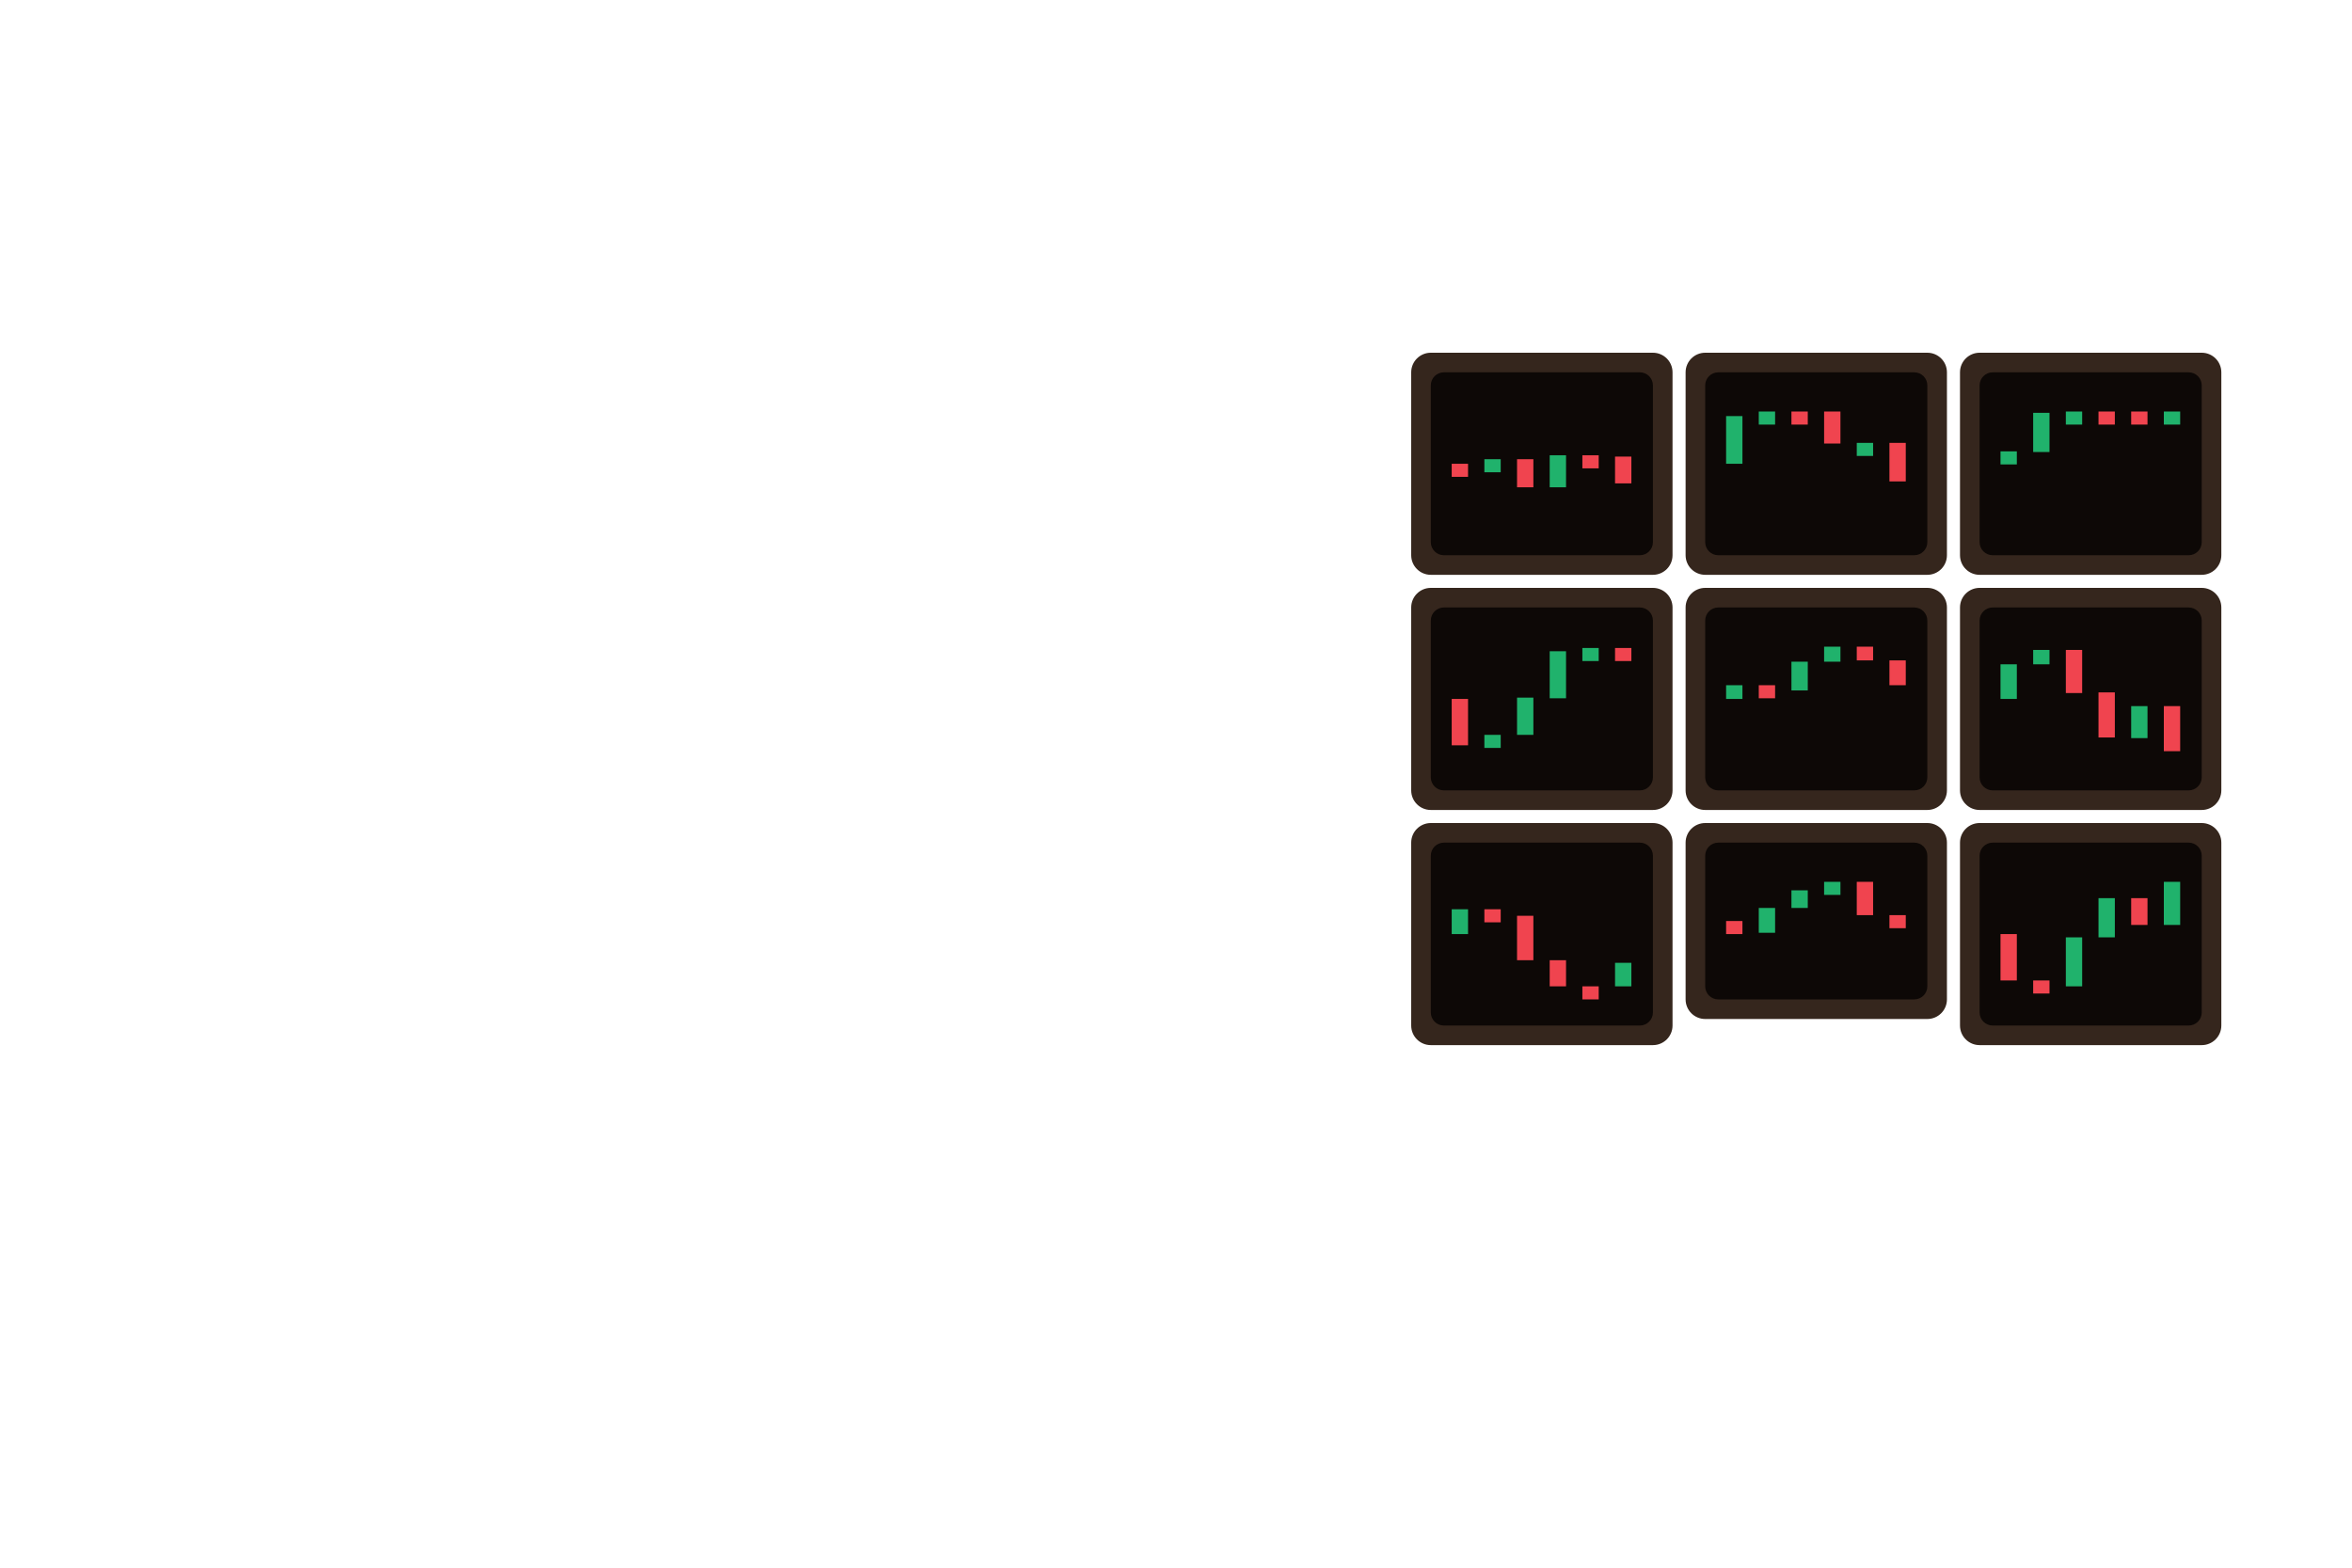
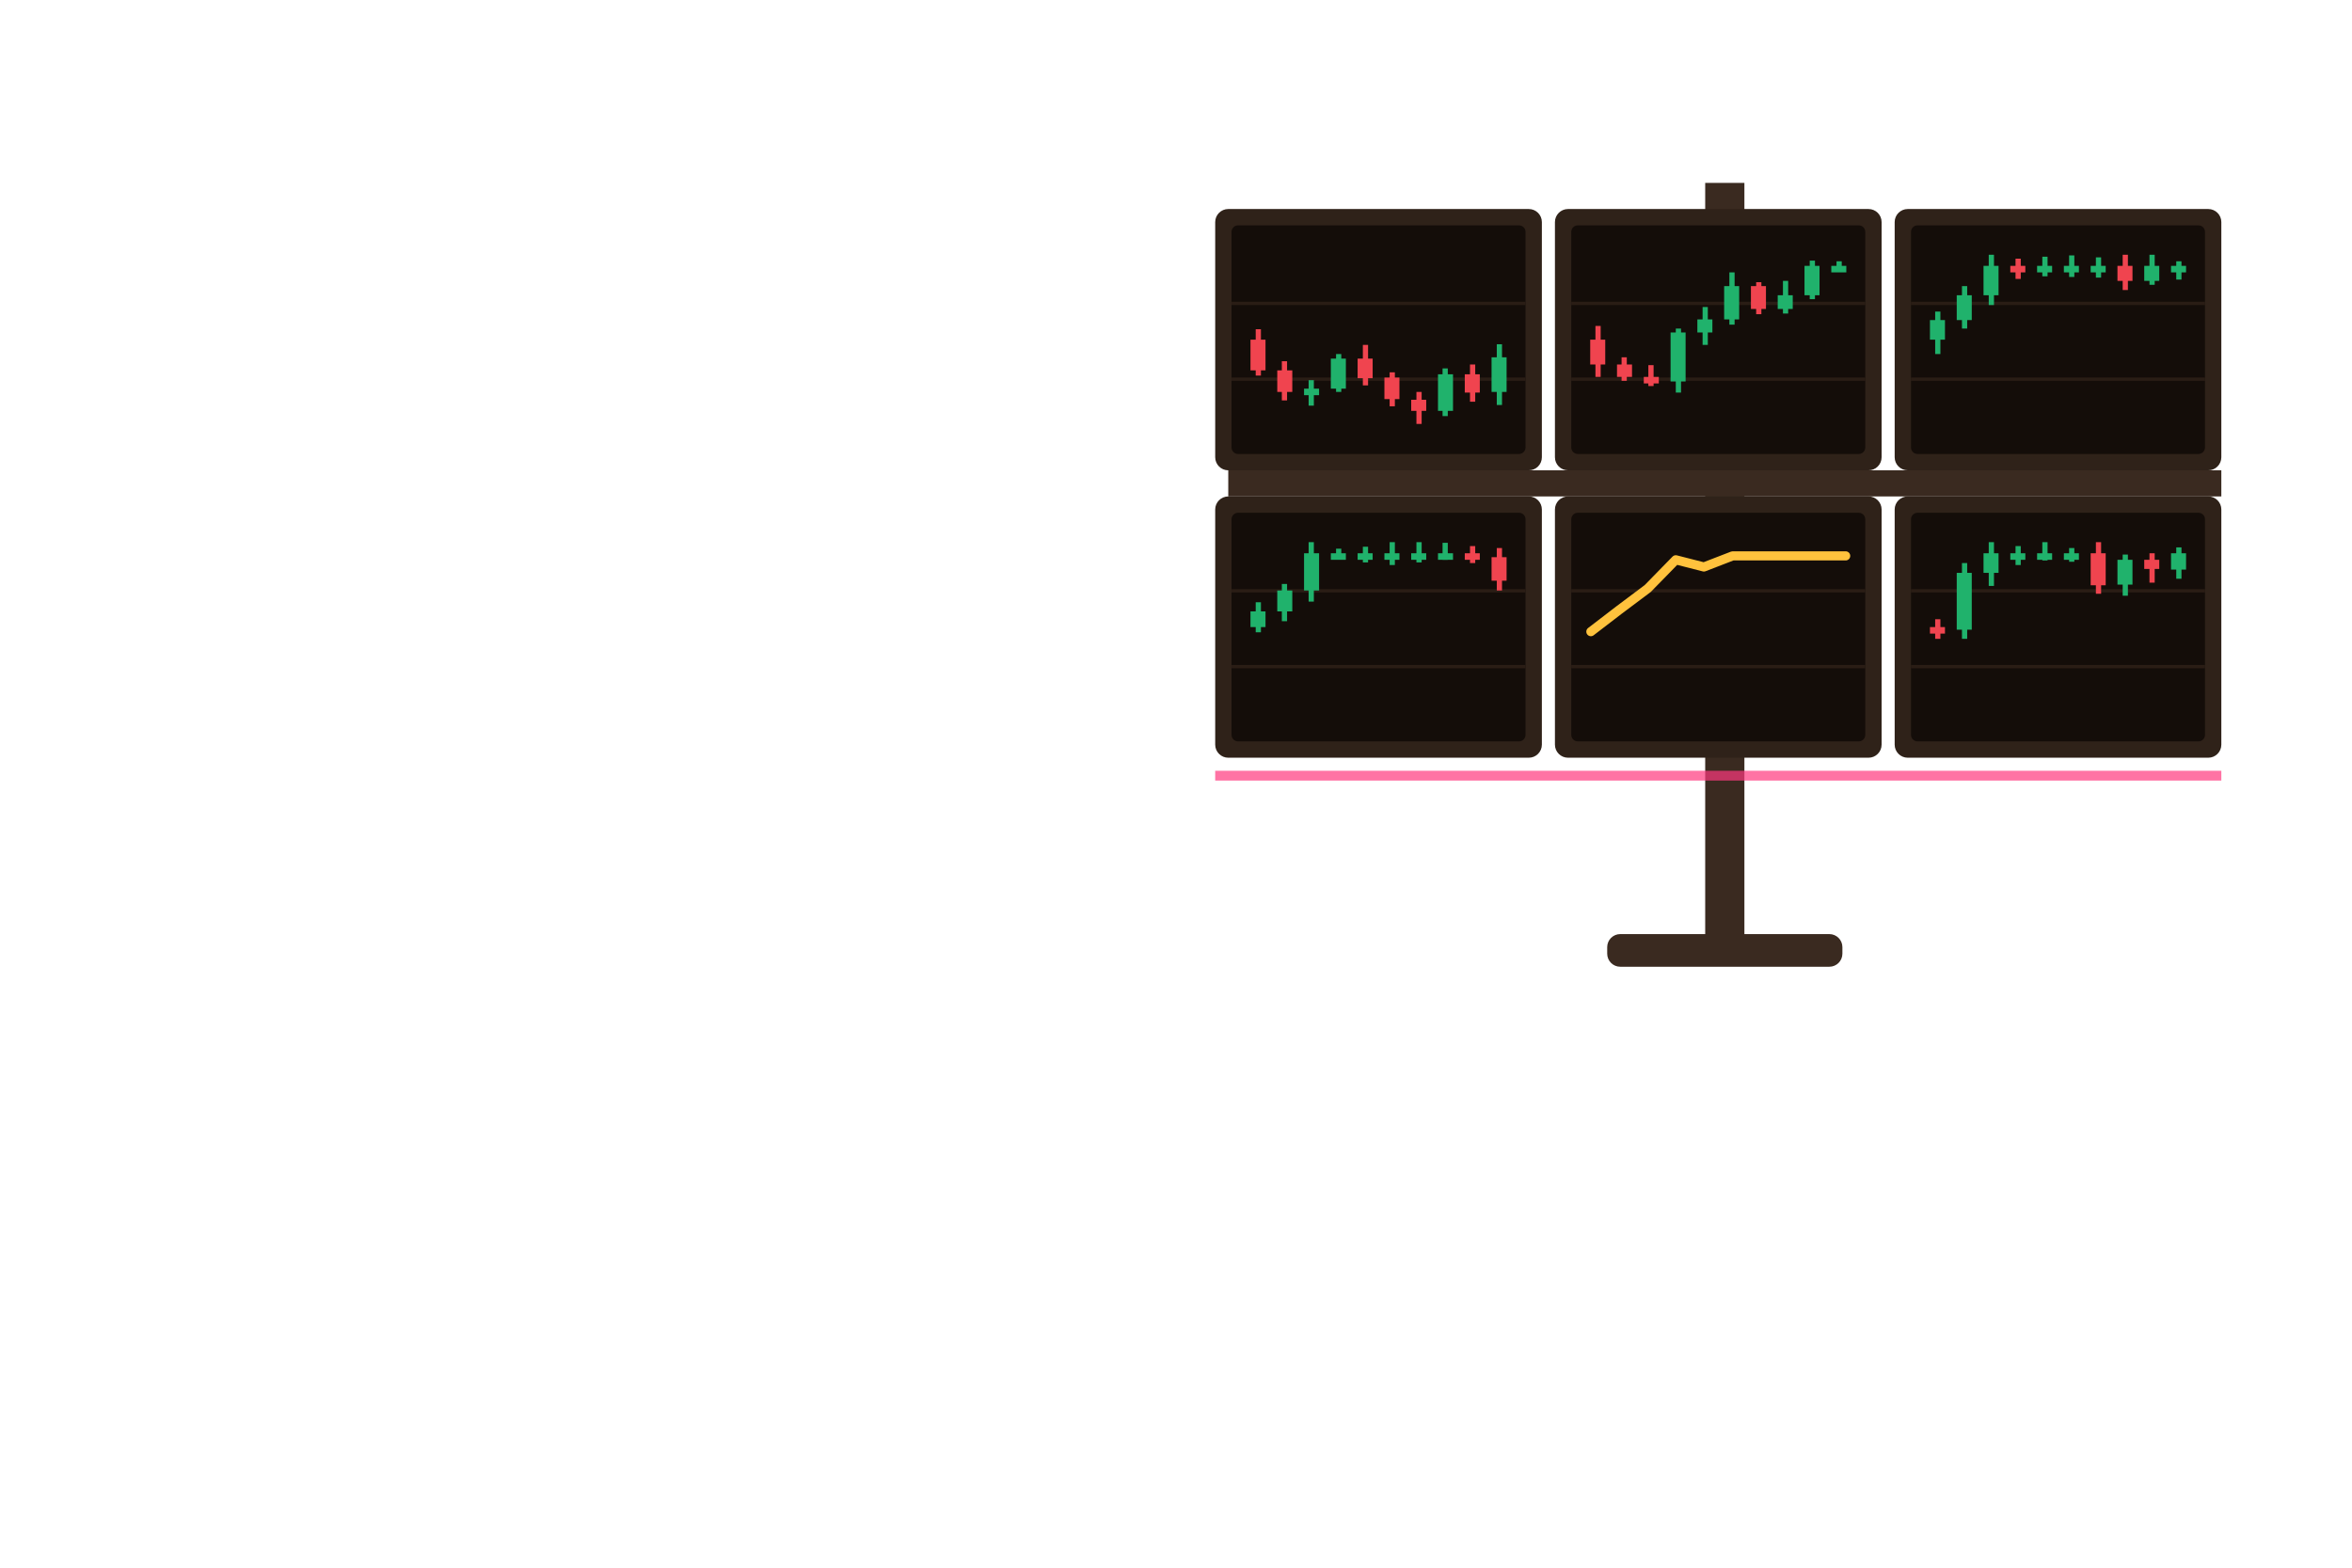
<svg xmlns="http://www.w3.org/2000/svg" viewBox="0 0 360 240">
-   <rect x="216" y="54" width="40" height="34" rx="3" fill="#35261d" />
+   <rect x="261" y="28" width="6" height="118" fill="#3a2a20" />
+   <rect x="246" y="143" width="36" height="5" rx="2" fill="#3a2a20" />
+   <rect x="188" y="72" width="152" height="4" fill="#3a2a20" />
+   <rect x="186" y="32" width="50" height="40" rx="2" fill="#2f2219" />
+   <rect x="188.5" y="34.5" width="45" height="35" rx="1" fill="#140d09" />
+   <rect x="238" y="32" width="50" height="40" rx="2" fill="#2f2219" />
+   <rect x="240.5" y="34.5" width="45" height="35" rx="1" fill="#140d09" />
+   <rect x="290" y="32" width="50" height="40" rx="2" fill="#2f2219" />
+   <rect x="292.5" y="34.5" width="45" height="35" rx="1" fill="#140d09" />
+   <rect x="186" y="76" width="50" height="40" rx="2" fill="#2f2219" />
+   <rect x="188.5" y="78.5" width="45" height="35" rx="1" fill="#140d09" />
+   <rect x="238" y="76" width="50" height="40" rx="2" fill="#2f2219" />
+   <rect x="240.5" y="78.5" width="45" height="35" rx="1" fill="#140d09" />
+   <rect x="290" y="76" width="50" height="40" rx="2" fill="#2f2219" />
+   <rect x="292.5" y="78.5" width="45" height="35" rx="1" fill="#140d09" />
  <g id="screen">
-     <rect x="219" y="57" width="34" height="28" rx="2" fill="#0d0806" />
-     <rect x="222.2" y="71.0" width="2.5" height="2.0" fill="#f0444f" />
-     <rect x="227.2" y="70.3" width="2.5" height="2.0" fill="#20b26c" />
-     <rect x="232.2" y="70.3" width="2.5" height="4.3" fill="#f0444f" />
-     <rect x="237.2" y="69.7" width="2.5" height="4.9" fill="#20b26c" />
-     <rect x="242.2" y="69.7" width="2.5" height="2.0" fill="#f0444f" />
-     <rect x="247.2" y="69.9" width="2.5" height="4.1" fill="#f0444f" />
+     <rect x="188.5" y="46.2" width="45" height="0.5" fill="#2a1d15" />
+     <rect x="188.5" y="57.8" width="45" height="0.5" fill="#2a1d15" />
+     <rect x="192.2" y="50.4" width="0.8" height="7.1" fill="#f0444f" />
+     <rect x="191.4" y="52.0" width="2.3" height="4.7" fill="#f0444f" />
+     <rect x="196.2" y="55.3" width="0.8" height="6.0" fill="#f0444f" />
+     <rect x="195.5" y="56.7" width="2.3" height="3.3" fill="#f0444f" />
+     <rect x="200.3" y="58.2" width="0.8" height="3.9" fill="#20b26c" />
+     <rect x="199.6" y="59.5" width="2.3" height="1.0" fill="#20b26c" />
+     <rect x="204.5" y="54.2" width="0.8" height="5.8" fill="#20b26c" />
+     <rect x="203.7" y="54.9" width="2.3" height="4.6" fill="#20b26c" />
+     <rect x="208.6" y="52.8" width="0.8" height="6.2" fill="#f0444f" />
+     <rect x="207.8" y="54.9" width="2.3" height="3.0" fill="#f0444f" />
+     <rect x="212.7" y="57.0" width="0.8" height="5.2" fill="#f0444f" />
+     <rect x="211.9" y="57.8" width="2.3" height="3.3" fill="#f0444f" />
+     <rect x="216.8" y="60.0" width="0.8" height="4.9" fill="#f0444f" />
+     <rect x="216.0" y="61.2" width="2.3" height="1.7" fill="#f0444f" />
+     <rect x="220.8" y="56.4" width="0.8" height="7.3" fill="#20b26c" />
+     <rect x="220.1" y="57.3" width="2.3" height="5.6" fill="#20b26c" />
+     <rect x="225.0" y="55.8" width="0.8" height="5.7" fill="#f0444f" />
+     <rect x="224.2" y="57.3" width="2.3" height="2.8" fill="#f0444f" />
+     <rect x="229.1" y="52.7" width="0.8" height="9.3" fill="#20b26c" />
+     <rect x="228.3" y="54.7" width="2.3" height="5.3" fill="#20b26c" />
+     <rect x="240.5" y="46.2" width="45" height="0.5" fill="#2a1d15" />
+     <rect x="240.5" y="57.8" width="45" height="0.5" fill="#2a1d15" />
+     <rect x="244.2" y="49.9" width="0.8" height="7.8" fill="#f0444f" />
+     <rect x="243.4" y="52.0" width="2.3" height="3.8" fill="#f0444f" />
+     <rect x="248.2" y="54.7" width="0.8" height="3.6" fill="#f0444f" />
+     <rect x="247.5" y="55.8" width="2.3" height="1.9" fill="#f0444f" />
+     <rect x="252.3" y="55.9" width="0.8" height="3.2" fill="#f0444f" />
+     <rect x="251.6" y="57.7" width="2.3" height="1.0" fill="#f0444f" />
+     <rect x="256.5" y="50.3" width="0.8" height="9.8" fill="#20b26c" />
+     <rect x="255.7" y="50.9" width="2.3" height="7.5" fill="#20b26c" />
+     <rect x="260.6" y="47.0" width="0.8" height="5.8" fill="#20b26c" />
+     <rect x="259.8" y="48.9" width="2.3" height="2.0" fill="#20b26c" />
+     <rect x="264.7" y="41.7" width="0.8" height="8.0" fill="#20b26c" />
+     <rect x="263.9" y="43.8" width="2.3" height="5.1" fill="#20b26c" />
+     <rect x="268.8" y="43.2" width="0.8" height="4.9" fill="#f0444f" />
+     <rect x="268.0" y="43.8" width="2.3" height="3.5" fill="#f0444f" />
+     <rect x="272.9" y="43.0" width="0.8" height="5.0" fill="#20b26c" />
+     <rect x="272.1" y="45.2" width="2.3" height="2.1" fill="#20b26c" />
+     <rect x="277.0" y="39.9" width="0.8" height="5.9" fill="#20b26c" />
+     <rect x="276.2" y="40.7" width="2.3" height="4.5" fill="#20b26c" />
+     <rect x="281.1" y="40.0" width="0.8" height="1.2" fill="#20b26c" />
+     <rect x="280.3" y="40.7" width="2.3" height="1.0" fill="#20b26c" />
+     <rect x="292.5" y="46.2" width="45" height="0.5" fill="#2a1d15" />
+     <rect x="292.5" y="57.8" width="45" height="0.5" fill="#2a1d15" />
+     <rect x="296.2" y="47.7" width="0.8" height="6.5" fill="#20b26c" />
+     <rect x="295.4" y="49.0" width="2.3" height="3.0" fill="#20b26c" />
+     <rect x="300.3" y="43.8" width="0.8" height="6.5" fill="#20b26c" />
+     <rect x="299.5" y="45.2" width="2.3" height="3.8" fill="#20b26c" />
+     <rect x="304.4" y="39.0" width="0.8" height="7.7" fill="#20b26c" />
+     <rect x="303.6" y="40.7" width="2.3" height="4.5" fill="#20b26c" />
+     <rect x="308.5" y="39.6" width="0.8" height="3.1" fill="#f0444f" />
+     <rect x="307.7" y="40.7" width="2.3" height="1.0" fill="#f0444f" />
+     <rect x="312.6" y="39.3" width="0.8" height="3.0" fill="#20b26c" />
+     <rect x="311.8" y="40.7" width="2.3" height="1.0" fill="#20b26c" />
+     <rect x="316.7" y="39.1" width="0.8" height="3.3" fill="#20b26c" />
+     <rect x="315.9" y="40.7" width="2.3" height="1.0" fill="#20b26c" />
+     <rect x="320.8" y="39.4" width="0.8" height="3.1" fill="#20b26c" />
+     <rect x="320.0" y="40.7" width="2.3" height="1.0" fill="#20b26c" />
+     <rect x="324.9" y="39.0" width="0.8" height="5.4" fill="#f0444f" />
+     <rect x="324.1" y="40.7" width="2.3" height="2.3" fill="#f0444f" />
+     <rect x="329.0" y="39.0" width="0.8" height="4.6" fill="#20b26c" />
+     <rect x="328.2" y="40.7" width="2.3" height="2.3" fill="#20b26c" />
+     <rect x="333.1" y="40.0" width="0.8" height="2.8" fill="#20b26c" />
+     <rect x="332.3" y="40.7" width="2.3" height="1.0" fill="#20b26c" />
+     <rect x="188.5" y="90.2" width="45" height="0.5" fill="#2a1d15" />
+     <rect x="188.5" y="101.8" width="45" height="0.5" fill="#2a1d15" />
+     <rect x="192.2" y="92.2" width="0.8" height="4.6" fill="#20b26c" />
+     <rect x="191.4" y="93.6" width="2.3" height="2.4" fill="#20b26c" />
+     <rect x="196.2" y="89.4" width="0.8" height="5.7" fill="#20b26c" />
+     <rect x="195.5" y="90.4" width="2.3" height="3.2" fill="#20b26c" />
+     <rect x="200.3" y="83.0" width="0.8" height="9.1" fill="#20b26c" />
+     <rect x="199.6" y="84.7" width="2.3" height="5.7" fill="#20b26c" />
+     <rect x="204.5" y="84.0" width="0.8" height="1.3" fill="#20b26c" />
+     <rect x="203.7" y="84.7" width="2.3" height="1.0" fill="#20b26c" />
+     <rect x="208.6" y="83.7" width="0.8" height="2.4" fill="#20b26c" />
+     <rect x="207.8" y="84.7" width="2.3" height="1.0" fill="#20b26c" />
+     <rect x="212.7" y="83.0" width="0.8" height="3.5" fill="#20b26c" />
+     <rect x="211.9" y="84.7" width="2.3" height="1.0" fill="#20b26c" />
+     <rect x="216.8" y="83.0" width="0.8" height="3.1" fill="#20b26c" />
+     <rect x="216.0" y="84.7" width="2.3" height="1.0" fill="#20b26c" />
+     <rect x="220.8" y="83.1" width="0.8" height="2.6" fill="#20b26c" />
+     <rect x="220.1" y="84.7" width="2.3" height="1.0" fill="#20b26c" />
+     <rect x="225.0" y="83.6" width="0.8" height="2.6" fill="#f0444f" />
+     <rect x="224.2" y="84.7" width="2.3" height="1.0" fill="#f0444f" />
+     <rect x="229.1" y="83.9" width="0.8" height="6.5" fill="#f0444f" />
+     <rect x="228.3" y="85.3" width="2.3" height="3.6" fill="#f0444f" />
+     <rect x="240.5" y="90.2" width="45" height="0.5" fill="#2a1d15" />
+     <rect x="240.5" y="101.8" width="45" height="0.5" fill="#2a1d15" />
+     <path d="M243.5 96.7 L247.8 93.4 L252.2 90.1 L256.5 85.7 L260.8 86.8 L265.2 85.1 L269.5 85.1 L273.8 85.1 L278.2 85.1 L282.5 85.1" fill="none" stroke="#ffc23d" stroke-width="1.4" stroke-linejoin="round" stroke-linecap="round" />
+     <rect x="292.5" y="90.2" width="45" height="0.5" fill="#2a1d15" />
+     <rect x="292.5" y="101.8" width="45" height="0.5" fill="#2a1d15" />
+     <rect x="296.2" y="94.8" width="0.8" height="3.0" fill="#f0444f" />
+     <rect x="295.4" y="96.0" width="2.3" height="1.0" fill="#f0444f" />
+     <rect x="300.3" y="86.2" width="0.8" height="11.6" fill="#20b26c" />
+     <rect x="299.5" y="87.7" width="2.3" height="8.7" fill="#20b26c" />
+     <rect x="304.4" y="83.0" width="0.8" height="6.7" fill="#20b26c" />
+     <rect x="303.6" y="84.7" width="2.3" height="3.0" fill="#20b26c" />
+     <rect x="308.5" y="83.6" width="0.8" height="2.9" fill="#20b26c" />
+     <rect x="307.7" y="84.7" width="2.3" height="1.0" fill="#20b26c" />
+     <rect x="312.6" y="83.0" width="0.8" height="2.8" fill="#20b26c" />
+     <rect x="311.8" y="84.7" width="2.3" height="1.0" fill="#20b26c" />
+     <rect x="316.7" y="83.9" width="0.8" height="2.1" fill="#20b26c" />
+     <rect x="315.9" y="84.7" width="2.3" height="1.0" fill="#20b26c" />
+     <rect x="320.8" y="83.0" width="0.8" height="7.9" fill="#f0444f" />
+     <rect x="320.0" y="84.7" width="2.3" height="4.9" fill="#f0444f" />
+     <rect x="324.9" y="84.9" width="0.8" height="6.3" fill="#20b26c" />
+     <rect x="324.1" y="85.7" width="2.3" height="3.8" fill="#20b26c" />
+     <rect x="329.0" y="84.7" width="0.8" height="4.5" fill="#f0444f" />
+     <rect x="328.2" y="85.7" width="2.3" height="1.4" fill="#f0444f" />
+     <rect x="333.1" y="83.8" width="0.8" height="4.8" fill="#20b26c" />
+     <rect x="332.3" y="84.7" width="2.3" height="2.5" fill="#20b26c" />
  </g>
-   <rect x="258" y="54" width="40" height="34" rx="3" fill="#35261d" />
-   <g id="screen">
-     <rect x="261" y="57" width="34" height="28" rx="2" fill="#0d0806" />
-     <rect x="264.2" y="63.7" width="2.5" height="7.3" fill="#20b26c" />
-     <rect x="269.2" y="63.0" width="2.5" height="2.0" fill="#20b26c" />
-     <rect x="274.2" y="63.0" width="2.5" height="2.0" fill="#f0444f" />
-     <rect x="279.2" y="63.0" width="2.5" height="4.9" fill="#f0444f" />
-     <rect x="284.2" y="67.8" width="2.5" height="2.0" fill="#20b26c" />
-     <rect x="289.2" y="67.8" width="2.5" height="5.9" fill="#f0444f" />
-   </g>
-   <rect x="300" y="54" width="40" height="34" rx="3" fill="#35261d" />
-   <g id="screen">
-     <rect x="303" y="57" width="34" height="28" rx="2" fill="#0d0806" />
-     <rect x="306.2" y="69.1" width="2.5" height="2.0" fill="#20b26c" />
-     <rect x="311.2" y="63.2" width="2.5" height="6.0" fill="#20b26c" />
-     <rect x="316.2" y="63.0" width="2.5" height="2.0" fill="#20b26c" />
-     <rect x="321.2" y="63.0" width="2.5" height="2.0" fill="#f0444f" />
-     <rect x="326.2" y="63.0" width="2.5" height="2.0" fill="#f0444f" />
-     <rect x="331.2" y="63.0" width="2.5" height="2.0" fill="#20b26c" />
-   </g>
-   <rect x="216" y="90" width="40" height="34" rx="3" fill="#35261d" />
-   <g id="screen">
-     <rect x="219" y="93" width="34" height="28" rx="2" fill="#0d0806" />
-     <rect x="222.2" y="107.0" width="2.5" height="7.1" fill="#f0444f" />
-     <rect x="227.2" y="112.5" width="2.5" height="2.0" fill="#20b26c" />
-     <rect x="232.2" y="106.8" width="2.5" height="5.7" fill="#20b26c" />
-     <rect x="237.2" y="99.7" width="2.5" height="7.2" fill="#20b26c" />
-     <rect x="242.2" y="99.2" width="2.5" height="2.0" fill="#20b26c" />
-     <rect x="247.2" y="99.2" width="2.5" height="2.0" fill="#f0444f" />
-   </g>
-   <rect x="258" y="90" width="40" height="34" rx="3" fill="#35261d" />
-   <g id="screen">
-     <rect x="261" y="93" width="34" height="28" rx="2" fill="#0d0806" />
-     <rect x="264.2" y="104.9" width="2.5" height="2.1" fill="#20b26c" />
-     <rect x="269.2" y="104.9" width="2.5" height="2.0" fill="#f0444f" />
-     <rect x="274.2" y="101.3" width="2.5" height="4.4" fill="#20b26c" />
-     <rect x="279.2" y="99.0" width="2.5" height="2.3" fill="#20b26c" />
-     <rect x="284.2" y="99.0" width="2.5" height="2.1" fill="#f0444f" />
-     <rect x="289.2" y="101.1" width="2.5" height="3.8" fill="#f0444f" />
-   </g>
-   <rect x="300" y="90" width="40" height="34" rx="3" fill="#35261d" />
-   <g id="screen">
-     <rect x="303" y="93" width="34" height="28" rx="2" fill="#0d0806" />
-     <rect x="306.2" y="101.7" width="2.5" height="5.3" fill="#20b26c" />
-     <rect x="311.2" y="99.5" width="2.5" height="2.2" fill="#20b26c" />
-     <rect x="316.2" y="99.5" width="2.5" height="6.6" fill="#f0444f" />
-     <rect x="321.2" y="106.0" width="2.5" height="6.9" fill="#f0444f" />
-     <rect x="326.2" y="108.1" width="2.5" height="4.9" fill="#20b26c" />
-     <rect x="331.2" y="108.1" width="2.5" height="6.9" fill="#f0444f" />
-   </g>
-   <rect x="216" y="126" width="40" height="34" rx="3" fill="#35261d" />
-   <g id="screen">
-     <rect x="219" y="129" width="34" height="28" rx="2" fill="#0d0806" />
-     <rect x="222.2" y="139.2" width="2.5" height="3.8" fill="#20b26c" />
-     <rect x="227.2" y="139.2" width="2.5" height="2.0" fill="#f0444f" />
-     <rect x="232.2" y="140.2" width="2.5" height="6.8" fill="#f0444f" />
-     <rect x="237.2" y="147.0" width="2.5" height="4.0" fill="#f0444f" />
-     <rect x="242.2" y="151.0" width="2.5" height="2.0" fill="#f0444f" />
-     <rect x="247.2" y="147.4" width="2.5" height="3.6" fill="#20b26c" />
-   </g>
-   <rect x="300" y="126" width="40" height="34" rx="3" fill="#35261d" />
-   <g id="screen">
-     <rect x="303" y="129" width="34" height="28" rx="2" fill="#0d0806" />
-     <rect x="306.2" y="143.0" width="2.5" height="7.1" fill="#f0444f" />
-     <rect x="311.2" y="150.1" width="2.5" height="2.0" fill="#f0444f" />
-     <rect x="316.2" y="143.5" width="2.5" height="7.5" fill="#20b26c" />
-     <rect x="321.2" y="137.5" width="2.5" height="6.0" fill="#20b26c" />
-     <rect x="326.2" y="137.5" width="2.5" height="4.1" fill="#f0444f" />
-     <rect x="331.2" y="135.0" width="2.5" height="6.6" fill="#20b26c" />
-   </g>
-   <rect x="258" y="126" width="40" height="30" rx="3" fill="#35261d" />
-   <g id="screen">
-     <rect x="261" y="129" width="34" height="24" rx="2" fill="#0d0806" />
-     <rect x="264.2" y="141.0" width="2.5" height="2.0" fill="#f0444f" />
-     <rect x="269.2" y="139.0" width="2.5" height="3.8" fill="#20b26c" />
-     <rect x="274.2" y="136.3" width="2.5" height="2.7" fill="#20b26c" />
-     <rect x="279.2" y="135.0" width="2.5" height="2.0" fill="#20b26c" />
-     <rect x="284.2" y="135.0" width="2.5" height="5.1" fill="#f0444f" />
-     <rect x="289.2" y="140.1" width="2.5" height="2.0" fill="#f0444f" />
-   </g>
+   <rect x="186" y="118" width="154" height="1.5" fill="#ff387d" opacity="0.7" />
</svg>
